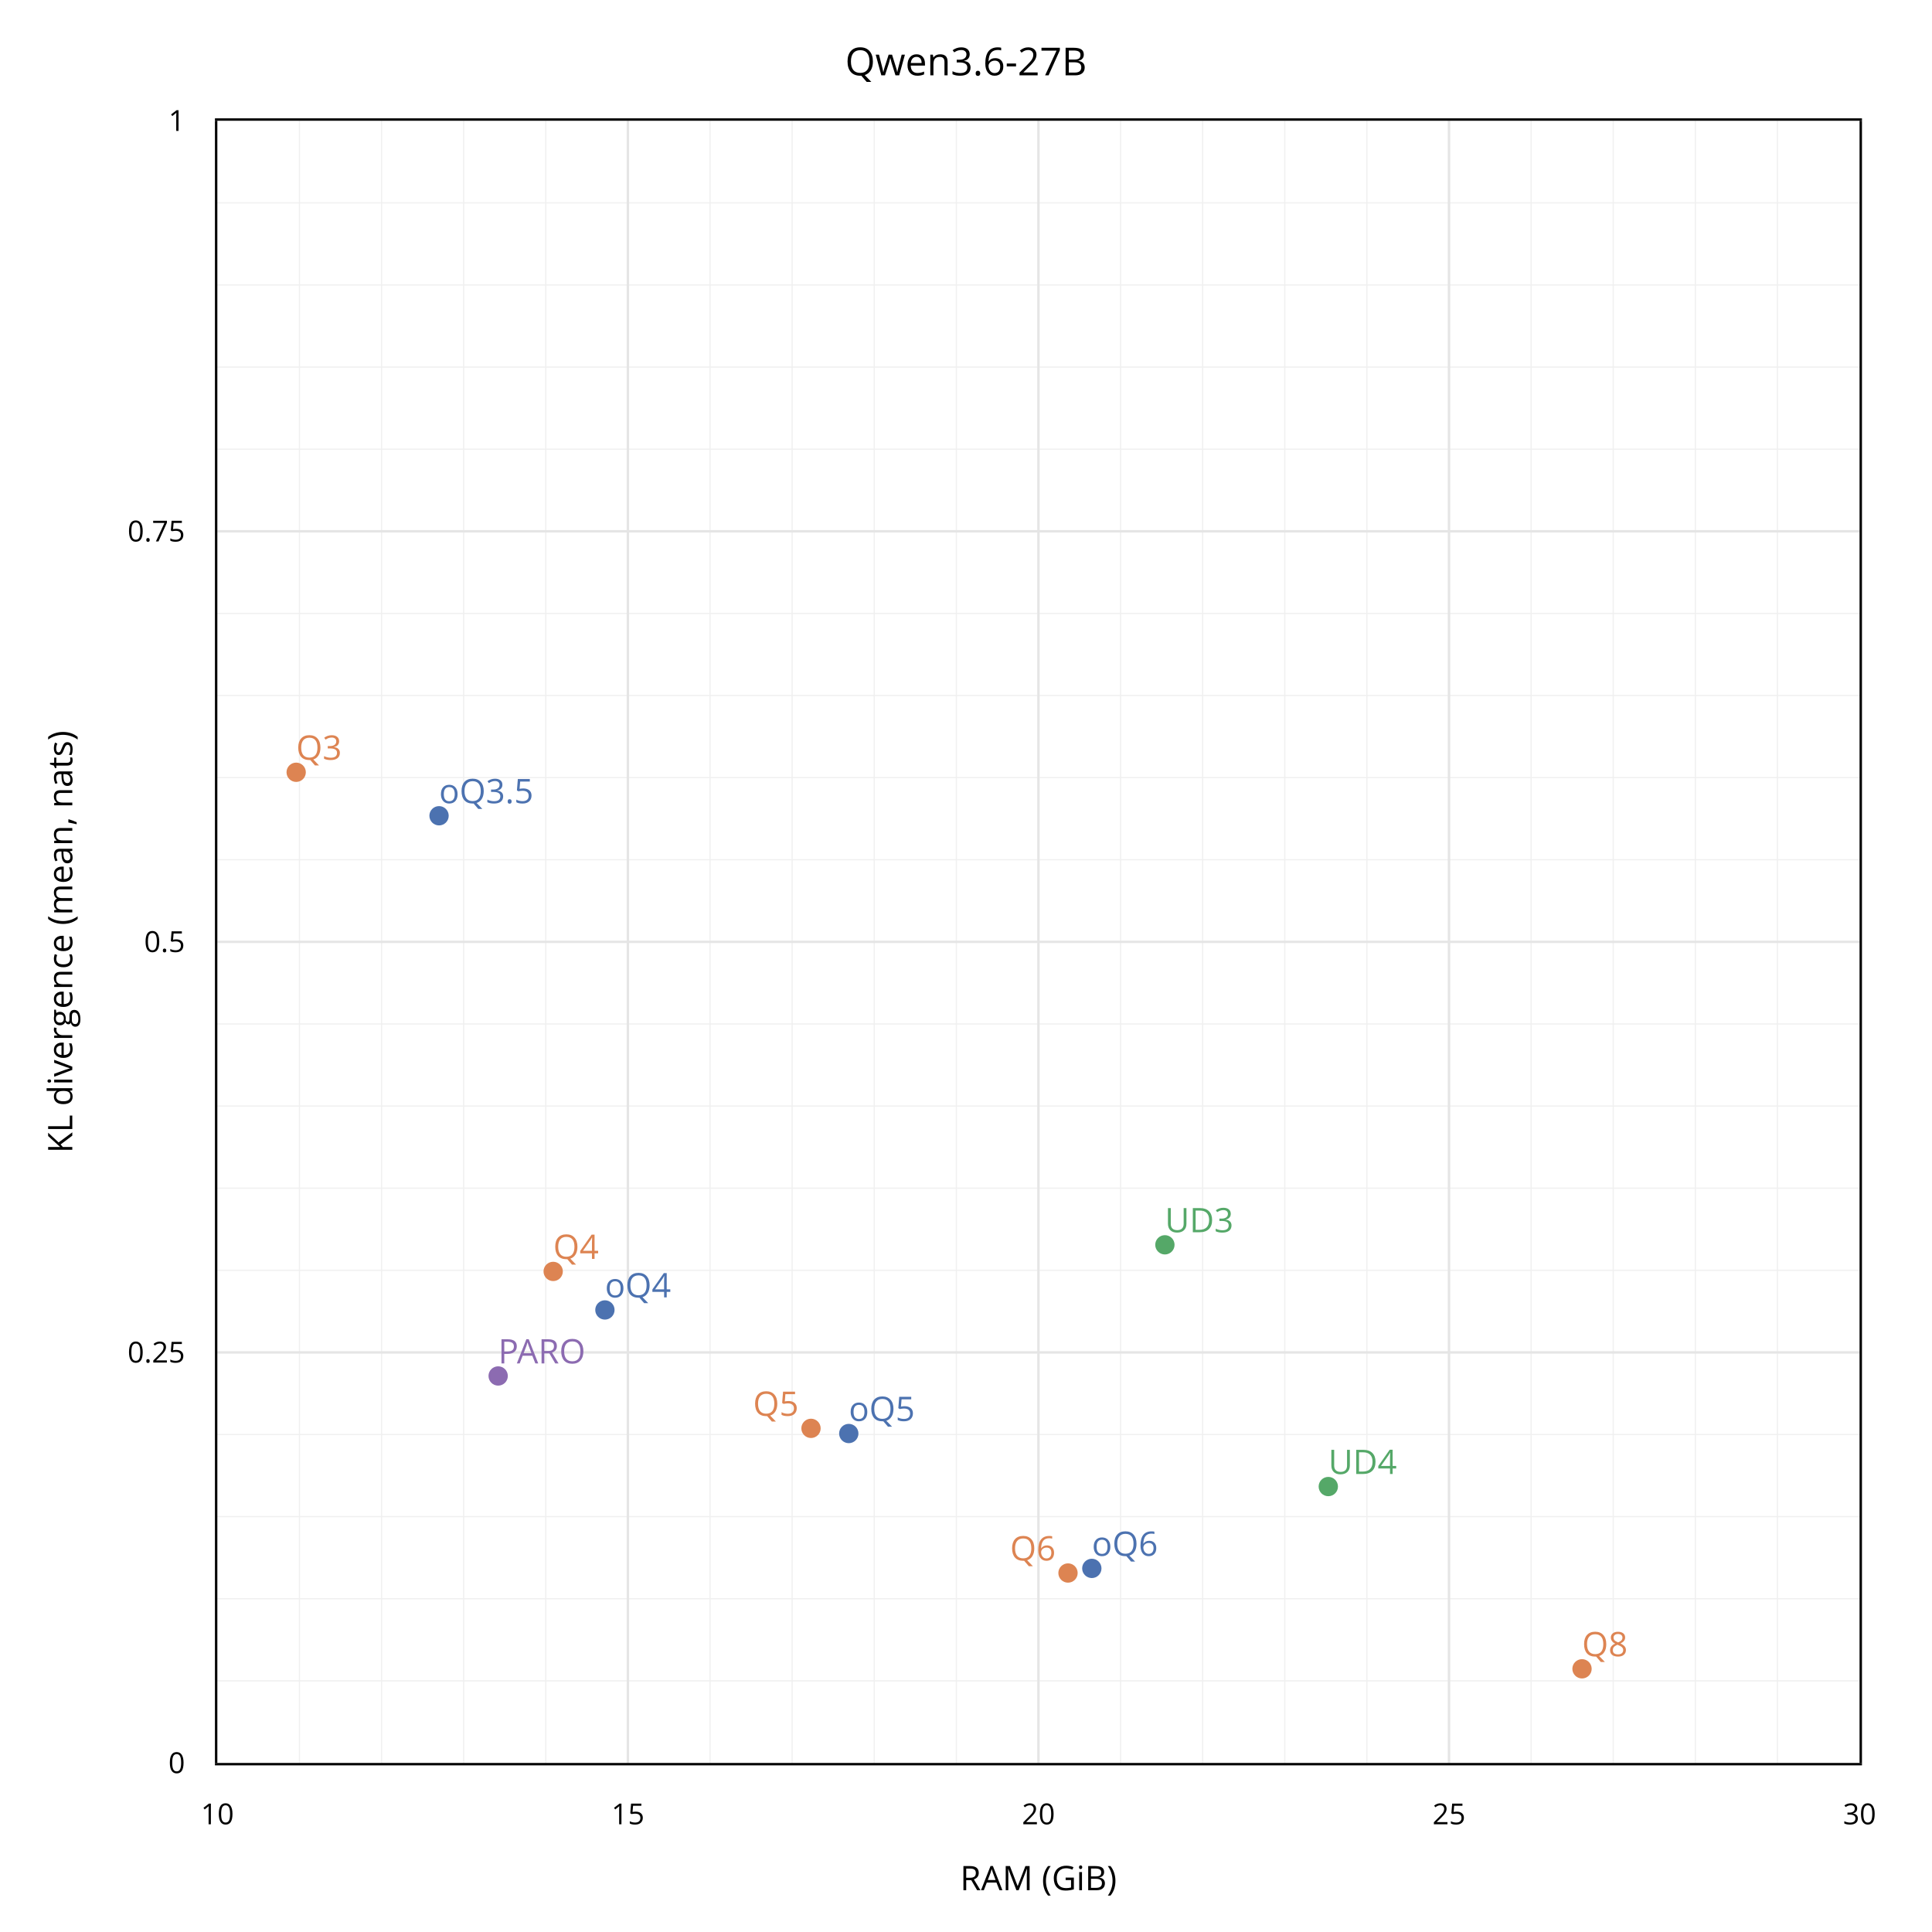
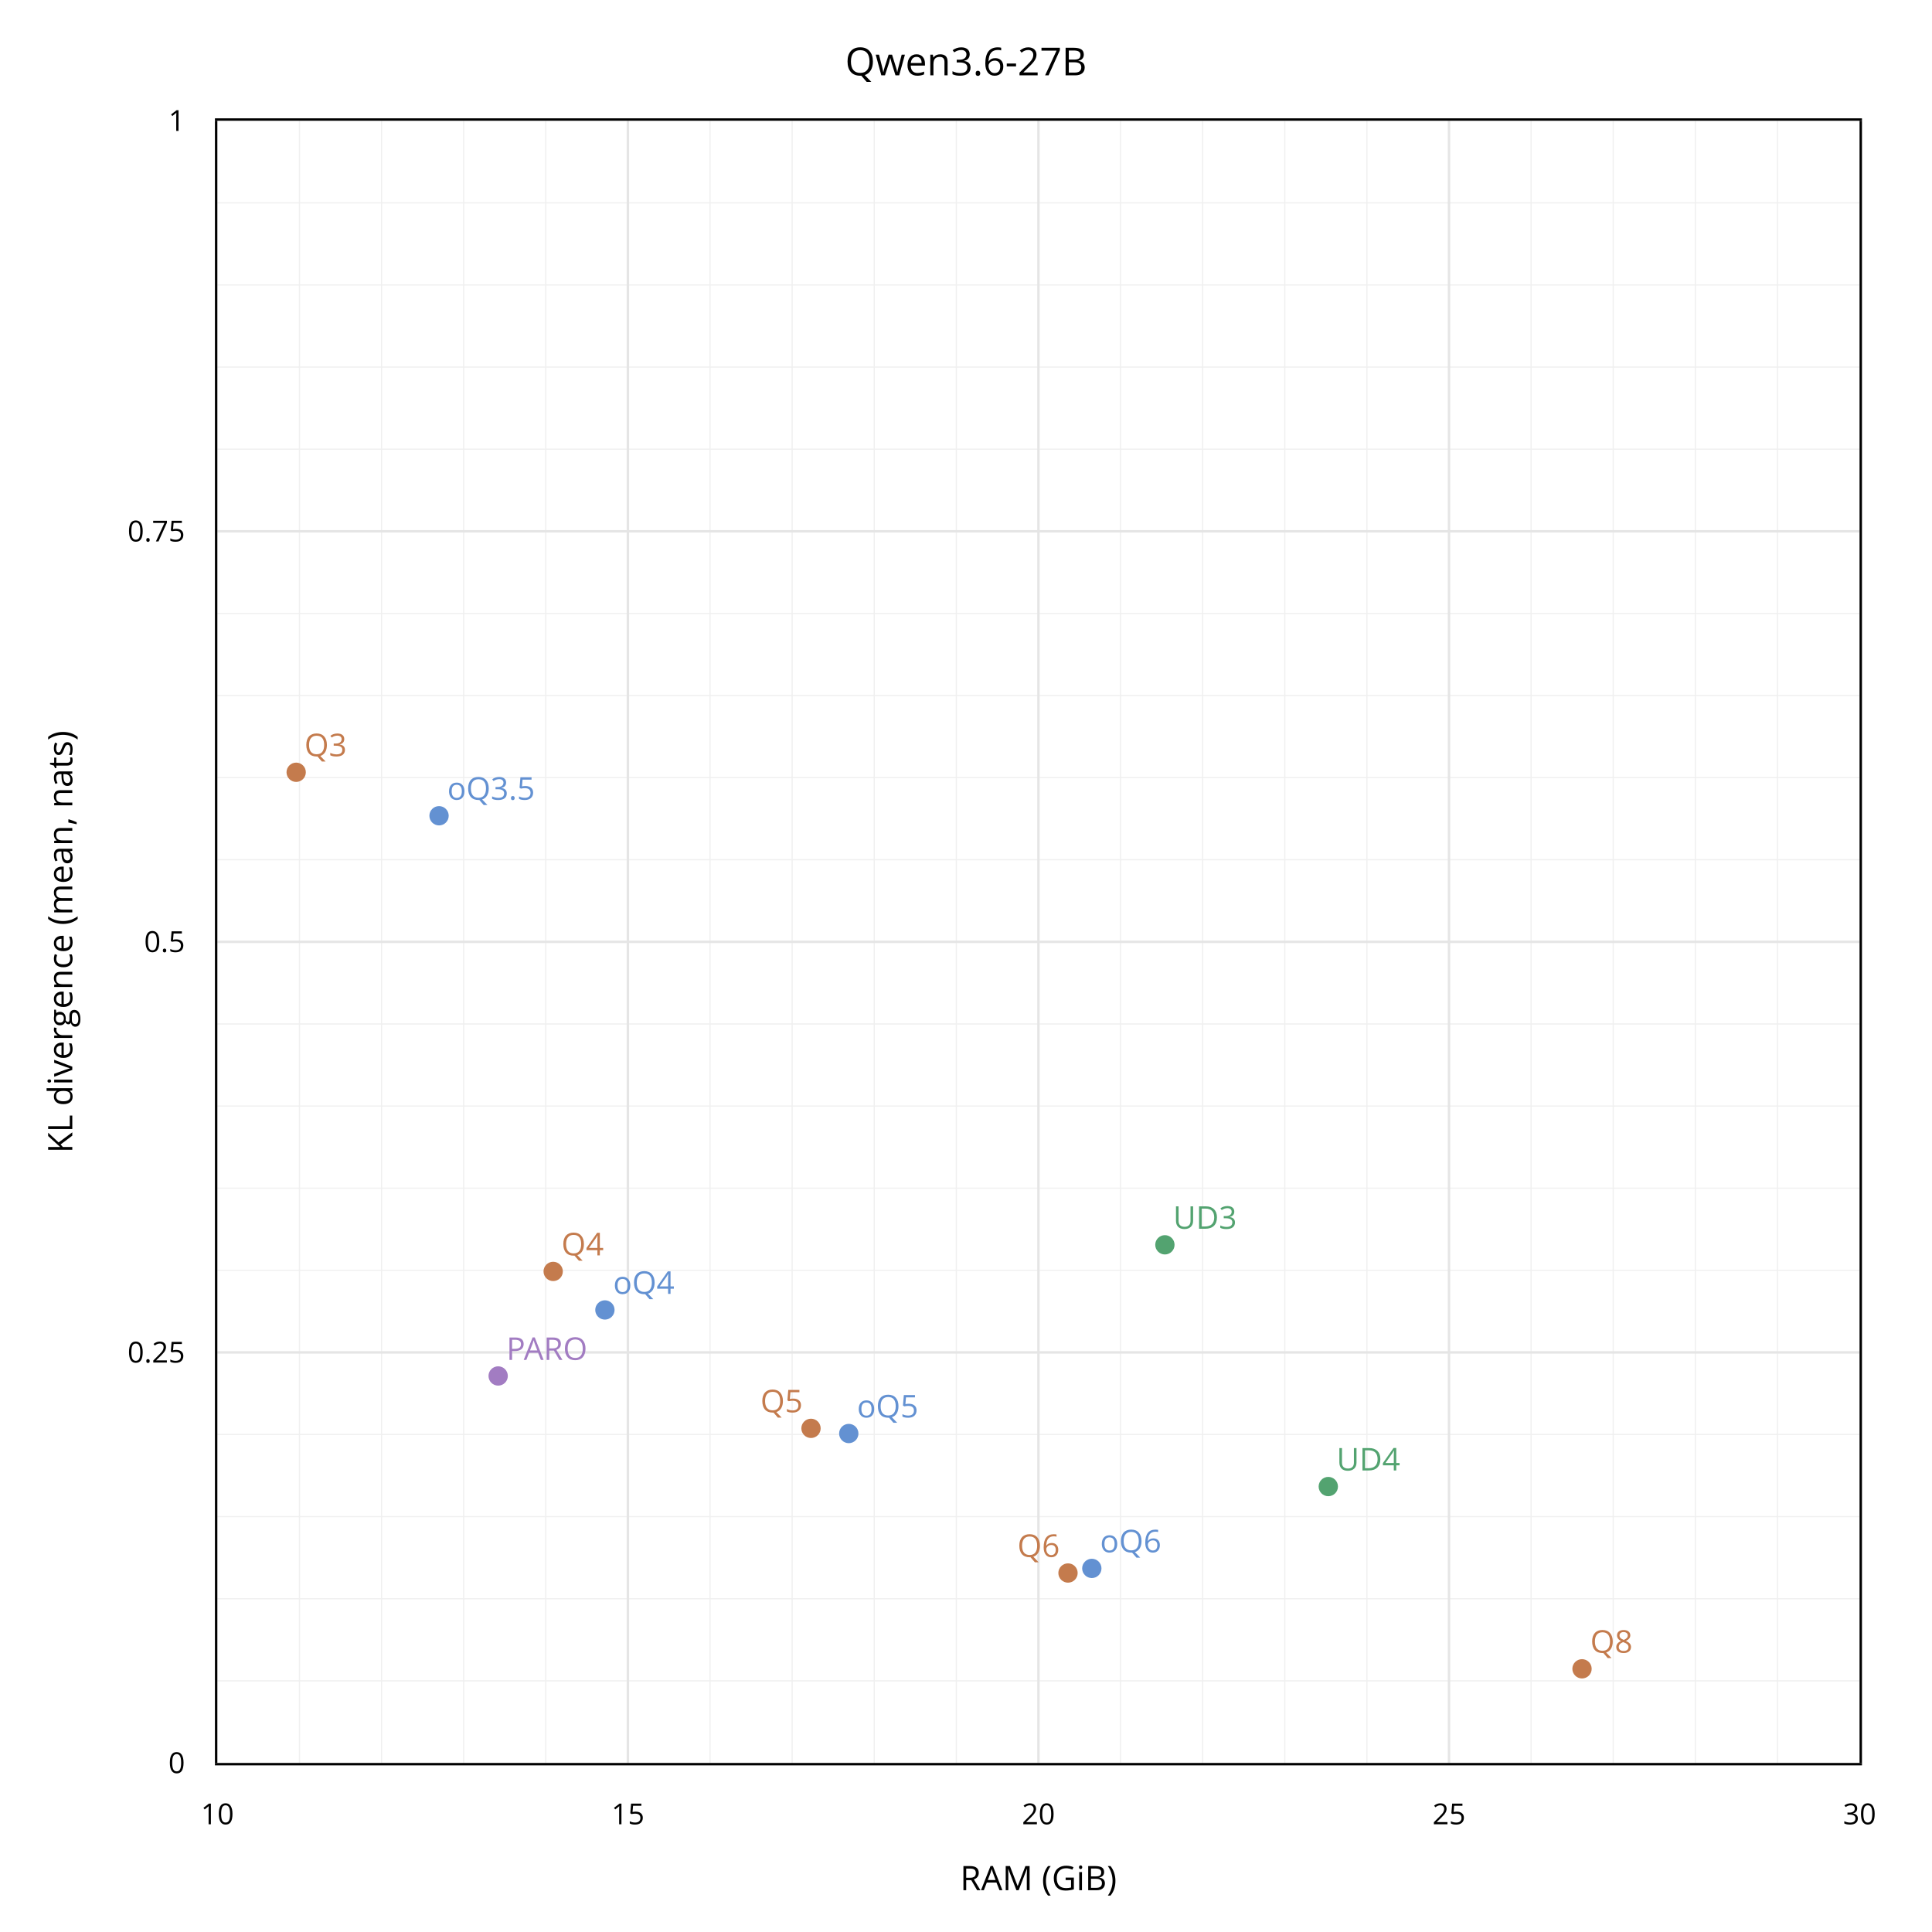
<svg xmlns="http://www.w3.org/2000/svg" class="main-svg" width="800" height="800" style="" viewBox="0 0 800 800">
  <rect x="0" y="0" width="800" height="800" style="fill: rgb(255, 255, 255); fill-opacity: 1;" />
-   <defs id="defs-0fb810">
+   <defs id="defs-328438">
    <g class="clips">
-       <clipPath id="clip0fb810xyplot" class="plotclip">
+       <clipPath id="clip328438xyplot" class="plotclip">
        <rect width="680" height="680" />
      </clipPath>
-       <clipPath class="axesclip" id="clip0fb810x">
+       <clipPath class="axesclip" id="clip328438x">
        <rect x="90" y="0" width="680" height="800" />
      </clipPath>
-       <clipPath class="axesclip" id="clip0fb810y">
+       <clipPath class="axesclip" id="clip328438y">
        <rect x="0" y="50" width="800" height="680" />
      </clipPath>
-       <clipPath class="axesclip" id="clip0fb810xy">
+       <clipPath class="axesclip" id="clip328438xy">
        <rect x="90" y="50" width="680" height="680" />
      </clipPath>
    </g>
    <g class="gradients" />
    <g class="patterns" />
  </defs>
  <g class="bglayer" />
  <g class="layer-below">
    <g class="imagelayer" />
    <g class="shapelayer" />
  </g>
  <g class="cartesianlayer">
    <g class="subplot xy">
      <g class="layer-subplot">
        <g class="shapelayer" />
        <g class="imagelayer" />
      </g>
      <g class="minor-gridlayer">
        <g class="x">
          <path class="xgrid crisp" transform="translate(124,0)" d="M0,50v680" style="stroke: rgb(240, 240, 240); stroke-opacity: 1; stroke-width: 0.5px;" />
          <path class="xgrid crisp" transform="translate(158,0)" d="M0,50v680" style="stroke: rgb(240, 240, 240); stroke-opacity: 1; stroke-width: 0.5px;" />
          <path class="xgrid crisp" transform="translate(192,0)" d="M0,50v680" style="stroke: rgb(240, 240, 240); stroke-opacity: 1; stroke-width: 0.5px;" />
          <path class="xgrid crisp" transform="translate(226,0)" d="M0,50v680" style="stroke: rgb(240, 240, 240); stroke-opacity: 1; stroke-width: 0.5px;" />
          <path class="xgrid crisp" transform="translate(294,0)" d="M0,50v680" style="stroke: rgb(240, 240, 240); stroke-opacity: 1; stroke-width: 0.5px;" />
          <path class="xgrid crisp" transform="translate(328,0)" d="M0,50v680" style="stroke: rgb(240, 240, 240); stroke-opacity: 1; stroke-width: 0.5px;" />
          <path class="xgrid crisp" transform="translate(362,0)" d="M0,50v680" style="stroke: rgb(240, 240, 240); stroke-opacity: 1; stroke-width: 0.5px;" />
          <path class="xgrid crisp" transform="translate(396,0)" d="M0,50v680" style="stroke: rgb(240, 240, 240); stroke-opacity: 1; stroke-width: 0.5px;" />
          <path class="xgrid crisp" transform="translate(464,0)" d="M0,50v680" style="stroke: rgb(240, 240, 240); stroke-opacity: 1; stroke-width: 0.5px;" />
          <path class="xgrid crisp" transform="translate(498,0)" d="M0,50v680" style="stroke: rgb(240, 240, 240); stroke-opacity: 1; stroke-width: 0.5px;" />
          <path class="xgrid crisp" transform="translate(532,0)" d="M0,50v680" style="stroke: rgb(240, 240, 240); stroke-opacity: 1; stroke-width: 0.5px;" />
          <path class="xgrid crisp" transform="translate(566,0)" d="M0,50v680" style="stroke: rgb(240, 240, 240); stroke-opacity: 1; stroke-width: 0.5px;" />
          <path class="xgrid crisp" transform="translate(634,0)" d="M0,50v680" style="stroke: rgb(240, 240, 240); stroke-opacity: 1; stroke-width: 0.5px;" />
          <path class="xgrid crisp" transform="translate(668,0)" d="M0,50v680" style="stroke: rgb(240, 240, 240); stroke-opacity: 1; stroke-width: 0.5px;" />
          <path class="xgrid crisp" transform="translate(702,0)" d="M0,50v680" style="stroke: rgb(240, 240, 240); stroke-opacity: 1; stroke-width: 0.5px;" />
          <path class="xgrid crisp" transform="translate(736,0)" d="M0,50v680" style="stroke: rgb(240, 240, 240); stroke-opacity: 1; stroke-width: 0.5px;" />
        </g>
        <g class="y">
          <path class="ygrid crisp" transform="translate(0,696)" d="M90,0h680" style="stroke: rgb(240, 240, 240); stroke-opacity: 1; stroke-width: 0.5px;" />
          <path class="ygrid crisp" transform="translate(0,662)" d="M90,0h680" style="stroke: rgb(240, 240, 240); stroke-opacity: 1; stroke-width: 0.5px;" />
          <path class="ygrid crisp" transform="translate(0,628)" d="M90,0h680" style="stroke: rgb(240, 240, 240); stroke-opacity: 1; stroke-width: 0.5px;" />
          <path class="ygrid crisp" transform="translate(0,594)" d="M90,0h680" style="stroke: rgb(240, 240, 240); stroke-opacity: 1; stroke-width: 0.5px;" />
          <path class="ygrid crisp" transform="translate(0,526)" d="M90,0h680" style="stroke: rgb(240, 240, 240); stroke-opacity: 1; stroke-width: 0.5px;" />
          <path class="ygrid crisp" transform="translate(0,492)" d="M90,0h680" style="stroke: rgb(240, 240, 240); stroke-opacity: 1; stroke-width: 0.5px;" />
          <path class="ygrid crisp" transform="translate(0,458)" d="M90,0h680" style="stroke: rgb(240, 240, 240); stroke-opacity: 1; stroke-width: 0.5px;" />
          <path class="ygrid crisp" transform="translate(0,424)" d="M90,0h680" style="stroke: rgb(240, 240, 240); stroke-opacity: 1; stroke-width: 0.5px;" />
          <path class="ygrid crisp" transform="translate(0,356)" d="M90,0h680" style="stroke: rgb(240, 240, 240); stroke-opacity: 1; stroke-width: 0.5px;" />
          <path class="ygrid crisp" transform="translate(0,322)" d="M90,0h680" style="stroke: rgb(240, 240, 240); stroke-opacity: 1; stroke-width: 0.5px;" />
          <path class="ygrid crisp" transform="translate(0,288)" d="M90,0h680" style="stroke: rgb(240, 240, 240); stroke-opacity: 1; stroke-width: 0.5px;" />
          <path class="ygrid crisp" transform="translate(0,254)" d="M90,0h680" style="stroke: rgb(240, 240, 240); stroke-opacity: 1; stroke-width: 0.5px;" />
          <path class="ygrid crisp" transform="translate(0,186)" d="M90,0h680" style="stroke: rgb(240, 240, 240); stroke-opacity: 1; stroke-width: 0.5px;" />
          <path class="ygrid crisp" transform="translate(0,152)" d="M90,0h680" style="stroke: rgb(240, 240, 240); stroke-opacity: 1; stroke-width: 0.5px;" />
          <path class="ygrid crisp" transform="translate(0,118)" d="M90,0h680" style="stroke: rgb(240, 240, 240); stroke-opacity: 1; stroke-width: 0.5px;" />
          <path class="ygrid crisp" transform="translate(0,84)" d="M90,0h680" style="stroke: rgb(240, 240, 240); stroke-opacity: 1; stroke-width: 0.5px;" />
        </g>
      </g>
      <g class="gridlayer">
        <g class="x">
          <path class="xgrid crisp" transform="translate(260,0)" d="M0,50v680" style="stroke: rgb(229, 229, 229); stroke-opacity: 1; stroke-width: 1px;" />
          <path class="xgrid crisp" transform="translate(430,0)" d="M0,50v680" style="stroke: rgb(229, 229, 229); stroke-opacity: 1; stroke-width: 1px;" />
          <path class="xgrid crisp" transform="translate(600,0)" d="M0,50v680" style="stroke: rgb(229, 229, 229); stroke-opacity: 1; stroke-width: 1px;" />
        </g>
        <g class="y">
          <path class="ygrid crisp" transform="translate(0,560)" d="M90,0h680" style="stroke: rgb(229, 229, 229); stroke-opacity: 1; stroke-width: 1px;" />
          <path class="ygrid crisp" transform="translate(0,390)" d="M90,0h680" style="stroke: rgb(229, 229, 229); stroke-opacity: 1; stroke-width: 1px;" />
          <path class="ygrid crisp" transform="translate(0,220)" d="M90,0h680" style="stroke: rgb(229, 229, 229); stroke-opacity: 1; stroke-width: 1px;" />
        </g>
      </g>
      <g class="zerolinelayer" />
      <g class="layer-between">
        <g class="shapelayer" />
        <g class="imagelayer" />
      </g>
      <path class="xlines-below" />
      <path class="ylines-below" />
      <g class="overlines-below" />
      <g class="xaxislayer-below" />
      <g class="yaxislayer-below" />
      <g class="overaxes-below" />
      <g class="overplot">
-         <g class="xy" transform="translate(90,50)" clip-path="url(#clip0fb810xyplot)">
+         <g class="xy" transform="translate(90,50)" clip-path="url(#clip328438xyplot)">
          <g class="scatterlayer mlayer">
-             <g class="trace scatter trace58fc1d" style="stroke-miterlimit: 2; opacity: 1;">
-               <g class="fills" />
-               <g class="errorbars" />
-               <g class="lines" />
-               <g class="points">
-                 <path class="point" transform="translate(32.64,269.78)" d="M4,0A4,4 0 1,1 0,-4A4,4 0 0,1 4,0Z" style="opacity: 1; stroke-width: 0px; fill: rgb(221, 132, 82); fill-opacity: 1;" />
-                 <path class="point" transform="translate(139.06,476.47)" d="M4,0A4,4 0 1,1 0,-4A4,4 0 0,1 4,0Z" style="opacity: 1; stroke-width: 0px; fill: rgb(221, 132, 82); fill-opacity: 1;" />
-                 <path class="point" transform="translate(245.82,541.45)" d="M4,0A4,4 0 1,1 0,-4A4,4 0 0,1 4,0Z" style="opacity: 1; stroke-width: 0px; fill: rgb(221, 132, 82); fill-opacity: 1;" />
-                 <path class="point" transform="translate(352.24,601.35)" d="M4,0A4,4 0 1,1 0,-4A4,4 0 0,1 4,0Z" style="opacity: 1; stroke-width: 0px; fill: rgb(221, 132, 82); fill-opacity: 1;" />
-                 <path class="point" transform="translate(565.08,641.02)" d="M4,0A4,4 0 1,1 0,-4A4,4 0 0,1 4,0Z" style="opacity: 1; stroke-width: 0px; fill: rgb(221, 132, 82); fill-opacity: 1;" />
-               </g>
-               <g class="text" />
-             </g>
-             <g class="trace scatter trace37a24c" style="stroke-miterlimit: 2; opacity: 1;">
-               <g class="fills" />
-               <g class="errorbars" />
-               <g class="lines" />
-               <g class="points" />
-               <g class="text">
-                 <g class="textpoint" transform="translate(0,-3.5)">
-                   <text x="32.64" y="268.08" text-anchor="start" style="font-family: 'Open Sans', verdana, arial, sans-serif; font-size: 14px; fill: rgb(221, 132, 82); fill-opacity: 1; white-space: pre;">Q3</text>
-                 </g>
-                 <g class="textpoint" transform="translate(0,-3.5)">
-                   <text x="139.06" y="474.77" text-anchor="start" style="font-family: 'Open Sans', verdana, arial, sans-serif; font-size: 14px; fill: rgb(221, 132, 82); fill-opacity: 1; white-space: pre;">Q4</text>
-                 </g>
-                 <g class="textpoint" transform="translate(0,-3.5)">
-                   <text x="240.72" y="539.75" text-anchor="end" style="font-family: 'Open Sans', verdana, arial, sans-serif; font-size: 14px; fill: rgb(221, 132, 82); fill-opacity: 1; white-space: pre;">Q5</text>
-                 </g>
-                 <g class="textpoint" transform="translate(0,-3.5)">
-                   <text x="347.14" y="599.65" text-anchor="end" style="font-family: 'Open Sans', verdana, arial, sans-serif; font-size: 14px; fill: rgb(221, 132, 82); fill-opacity: 1; white-space: pre;">Q6</text>
-                 </g>
-                 <g class="textpoint" transform="translate(0,-3.5)">
-                   <text x="565.08" y="639.32" text-anchor="start" style="font-family: 'Open Sans', verdana, arial, sans-serif; font-size: 14px; fill: rgb(221, 132, 82); fill-opacity: 1; white-space: pre;">Q8</text>
-                 </g>
-               </g>
-             </g>
-             <g class="trace scatter trace75b20f" style="stroke-miterlimit: 2; opacity: 1;">
-               <g class="fills" />
-               <g class="errorbars" />
-               <g class="lines" />
-               <g class="points">
-                 <path class="point" transform="translate(91.8,287.79)" d="M4,0A4,4 0 1,1 0,-4A4,4 0 0,1 4,0Z" style="opacity: 1; stroke-width: 0px; fill: rgb(76, 114, 176); fill-opacity: 1;" />
-                 <path class="point" transform="translate(160.48,492.42)" d="M4,0A4,4 0 1,1 0,-4A4,4 0 0,1 4,0Z" style="opacity: 1; stroke-width: 0px; fill: rgb(76, 114, 176); fill-opacity: 1;" />
-                 <path class="point" transform="translate(261.46,543.59)" d="M4,0A4,4 0 1,1 0,-4A4,4 0 0,1 4,0Z" style="opacity: 1; stroke-width: 0px; fill: rgb(76, 114, 176); fill-opacity: 1;" />
-                 <path class="point" transform="translate(362.1,599.44)" d="M4,0A4,4 0 1,1 0,-4A4,4 0 0,1 4,0Z" style="opacity: 1; stroke-width: 0px; fill: rgb(76, 114, 176); fill-opacity: 1;" />
-               </g>
-               <g class="text" />
-             </g>
-             <g class="trace scatter trace54f2ad" style="stroke-miterlimit: 2; opacity: 1;">
-               <g class="fills" />
-               <g class="errorbars" />
-               <g class="lines" />
-               <g class="points" />
-               <g class="text">
-                 <g class="textpoint" transform="translate(0,-3.5)">
-                   <text x="91.8" y="286.09" text-anchor="start" style="font-family: 'Open Sans', verdana, arial, sans-serif; font-size: 14px; fill: rgb(76, 114, 176); fill-opacity: 1; white-space: pre;">oQ3.5</text>
-                 </g>
-                 <g class="textpoint" transform="translate(0,-3.5)">
-                   <text x="160.48" y="490.72" text-anchor="start" style="font-family: 'Open Sans', verdana, arial, sans-serif; font-size: 14px; fill: rgb(76, 114, 176); fill-opacity: 1; white-space: pre;">oQ4</text>
-                 </g>
-                 <g class="textpoint" transform="translate(0,-3.5)">
-                   <text x="261.46" y="541.89" text-anchor="start" style="font-family: 'Open Sans', verdana, arial, sans-serif; font-size: 14px; fill: rgb(76, 114, 176); fill-opacity: 1; white-space: pre;">oQ5</text>
-                 </g>
-                 <g class="textpoint" transform="translate(0,-3.5)">
-                   <text x="362.1" y="597.74" text-anchor="start" style="font-family: 'Open Sans', verdana, arial, sans-serif; font-size: 14px; fill: rgb(76, 114, 176); fill-opacity: 1; white-space: pre;">oQ6</text>
-                 </g>
-               </g>
-             </g>
-             <g class="trace scatter trace142544" style="stroke-miterlimit: 2; opacity: 1;">
-               <g class="fills" />
-               <g class="errorbars" />
-               <g class="lines" />
-               <g class="points">
-                 <path class="point" transform="translate(392.36,465.45)" d="M4,0A4,4 0 1,1 0,-4A4,4 0 0,1 4,0Z" style="opacity: 1; stroke-width: 0px; fill: rgb(85, 168, 104); fill-opacity: 1;" />
-                 <path class="point" transform="translate(460.02,565.55)" d="M4,0A4,4 0 1,1 0,-4A4,4 0 0,1 4,0Z" style="opacity: 1; stroke-width: 0px; fill: rgb(85, 168, 104); fill-opacity: 1;" />
-               </g>
-               <g class="text" />
-             </g>
-             <g class="trace scatter trace48e3ad" style="stroke-miterlimit: 2; opacity: 1;">
-               <g class="fills" />
-               <g class="errorbars" />
-               <g class="lines" />
-               <g class="points" />
-               <g class="text">
-                 <g class="textpoint" transform="translate(0,-3.5)">
-                   <text x="392.36" y="463.75" text-anchor="start" style="font-family: 'Open Sans', verdana, arial, sans-serif; font-size: 14px; fill: rgb(85, 168, 104); fill-opacity: 1; white-space: pre;">UD3</text>
-                 </g>
-                 <g class="textpoint" transform="translate(0,-3.5)">
-                   <text x="460.02" y="563.85" text-anchor="start" style="font-family: 'Open Sans', verdana, arial, sans-serif; font-size: 14px; fill: rgb(85, 168, 104); fill-opacity: 1; white-space: pre;">UD4</text>
-                 </g>
-               </g>
-             </g>
-             <g class="trace scatter trace14bc86" style="stroke-miterlimit: 2; opacity: 1;">
-               <g class="fills" />
-               <g class="errorbars" />
-               <g class="lines" />
-               <g class="points">
-                 <path class="point" transform="translate(116.28,519.76)" d="M4,0A4,4 0 1,1 0,-4A4,4 0 0,1 4,0Z" style="opacity: 1; stroke-width: 0px; fill: rgb(140, 107, 177); fill-opacity: 1;" />
-               </g>
-               <g class="text" />
-             </g>
-             <g class="trace scatter trace25c631" style="stroke-miterlimit: 2; opacity: 1;">
-               <g class="fills" />
-               <g class="errorbars" />
-               <g class="lines" />
-               <g class="points" />
-               <g class="text">
-                 <g class="textpoint" transform="translate(0,-3.5)">
-                   <text x="116.28" y="518.06" text-anchor="start" style="font-family: 'Open Sans', verdana, arial, sans-serif; font-size: 14px; fill: rgb(140, 107, 177); fill-opacity: 1; white-space: pre;">PARO</text>
+             <g class="trace scatter trace09341c" style="stroke-miterlimit: 2; opacity: 1;">
+               <g class="fills" />
+               <g class="errorbars" />
+               <g class="lines" />
+               <g class="points">
+                 <path class="point" transform="translate(32.64,269.78)" d="M4,0A4,4 0 1,1 0,-4A4,4 0 0,1 4,0Z" style="opacity: 1; stroke-width: 0px; fill: rgb(196, 123, 77); fill-opacity: 1;" />
+                 <path class="point" transform="translate(139.06,476.47)" d="M4,0A4,4 0 1,1 0,-4A4,4 0 0,1 4,0Z" style="opacity: 1; stroke-width: 0px; fill: rgb(196, 123, 77); fill-opacity: 1;" />
+                 <path class="point" transform="translate(245.82,541.45)" d="M4,0A4,4 0 1,1 0,-4A4,4 0 0,1 4,0Z" style="opacity: 1; stroke-width: 0px; fill: rgb(196, 123, 77); fill-opacity: 1;" />
+                 <path class="point" transform="translate(352.24,601.35)" d="M4,0A4,4 0 1,1 0,-4A4,4 0 0,1 4,0Z" style="opacity: 1; stroke-width: 0px; fill: rgb(196, 123, 77); fill-opacity: 1;" />
+                 <path class="point" transform="translate(565.08,641.02)" d="M4,0A4,4 0 1,1 0,-4A4,4 0 0,1 4,0Z" style="opacity: 1; stroke-width: 0px; fill: rgb(196, 123, 77); fill-opacity: 1;" />
+               </g>
+               <g class="text" />
+             </g>
+             <g class="trace scatter tracec1ea41" style="stroke-miterlimit: 2; opacity: 1;">
+               <g class="fills" />
+               <g class="errorbars" />
+               <g class="lines" />
+               <g class="points" />
+               <g class="text">
+                 <g class="textpoint" transform="translate(0,-3.25)">
+                   <text x="36.04" y="266.38" text-anchor="start" style="font-family: 'Open Sans', verdana, arial, sans-serif; font-size: 13px; fill: rgb(196, 123, 77); fill-opacity: 1; white-space: pre;">Q3</text>
+                 </g>
+                 <g class="textpoint" transform="translate(0,-3.25)">
+                   <text x="142.46" y="473.07" text-anchor="start" style="font-family: 'Open Sans', verdana, arial, sans-serif; font-size: 13px; fill: rgb(196, 123, 77); fill-opacity: 1; white-space: pre;">Q4</text>
+                 </g>
+                 <g class="textpoint" transform="translate(0,-3.25)">
+                   <text x="242.42" y="538.05" text-anchor="end" style="font-family: 'Open Sans', verdana, arial, sans-serif; font-size: 13px; fill: rgb(196, 123, 77); fill-opacity: 1; white-space: pre;">Q5</text>
+                 </g>
+                 <g class="textpoint" transform="translate(0,-3.25)">
+                   <text x="348.84" y="597.95" text-anchor="end" style="font-family: 'Open Sans', verdana, arial, sans-serif; font-size: 13px; fill: rgb(196, 123, 77); fill-opacity: 1; white-space: pre;">Q6</text>
+                 </g>
+                 <g class="textpoint" transform="translate(0,-3.25)">
+                   <text x="568.48" y="637.62" text-anchor="start" style="font-family: 'Open Sans', verdana, arial, sans-serif; font-size: 13px; fill: rgb(196, 123, 77); fill-opacity: 1; white-space: pre;">Q8</text>
+                 </g>
+               </g>
+             </g>
+             <g class="trace scatter tracef6354a" style="stroke-miterlimit: 2; opacity: 1;">
+               <g class="fills" />
+               <g class="errorbars" />
+               <g class="lines" />
+               <g class="points">
+                 <path class="point" transform="translate(91.8,287.79)" d="M4,0A4,4 0 1,1 0,-4A4,4 0 0,1 4,0Z" style="opacity: 1; stroke-width: 0px; fill: rgb(99, 145, 210); fill-opacity: 1;" />
+                 <path class="point" transform="translate(160.48,492.42)" d="M4,0A4,4 0 1,1 0,-4A4,4 0 0,1 4,0Z" style="opacity: 1; stroke-width: 0px; fill: rgb(99, 145, 210); fill-opacity: 1;" />
+                 <path class="point" transform="translate(261.46,543.59)" d="M4,0A4,4 0 1,1 0,-4A4,4 0 0,1 4,0Z" style="opacity: 1; stroke-width: 0px; fill: rgb(99, 145, 210); fill-opacity: 1;" />
+                 <path class="point" transform="translate(362.1,599.44)" d="M4,0A4,4 0 1,1 0,-4A4,4 0 0,1 4,0Z" style="opacity: 1; stroke-width: 0px; fill: rgb(99, 145, 210); fill-opacity: 1;" />
+               </g>
+               <g class="text" />
+             </g>
+             <g class="trace scatter tracec057b1" style="stroke-miterlimit: 2; opacity: 1;">
+               <g class="fills" />
+               <g class="errorbars" />
+               <g class="lines" />
+               <g class="points" />
+               <g class="text">
+                 <g class="textpoint" transform="translate(0,-3.25)">
+                   <text x="95.2" y="284.39" text-anchor="start" style="font-family: 'Open Sans', verdana, arial, sans-serif; font-size: 13px; fill: rgb(99, 145, 210); fill-opacity: 1; white-space: pre;">oQ3.5</text>
+                 </g>
+                 <g class="textpoint" transform="translate(0,-3.25)">
+                   <text x="163.88" y="489.02" text-anchor="start" style="font-family: 'Open Sans', verdana, arial, sans-serif; font-size: 13px; fill: rgb(99, 145, 210); fill-opacity: 1; white-space: pre;">oQ4</text>
+                 </g>
+                 <g class="textpoint" transform="translate(0,-3.25)">
+                   <text x="264.86" y="540.19" text-anchor="start" style="font-family: 'Open Sans', verdana, arial, sans-serif; font-size: 13px; fill: rgb(99, 145, 210); fill-opacity: 1; white-space: pre;">oQ5</text>
+                 </g>
+                 <g class="textpoint" transform="translate(0,-3.25)">
+                   <text x="365.5" y="596.04" text-anchor="start" style="font-family: 'Open Sans', verdana, arial, sans-serif; font-size: 13px; fill: rgb(99, 145, 210); fill-opacity: 1; white-space: pre;">oQ6</text>
+                 </g>
+               </g>
+             </g>
+             <g class="trace scatter trace4b1f2d" style="stroke-miterlimit: 2; opacity: 1;">
+               <g class="fills" />
+               <g class="errorbars" />
+               <g class="lines" />
+               <g class="points">
+                 <path class="point" transform="translate(392.36,465.45)" d="M4,0A4,4 0 1,1 0,-4A4,4 0 0,1 4,0Z" style="opacity: 1; stroke-width: 0px; fill: rgb(83, 163, 112); fill-opacity: 1;" />
+                 <path class="point" transform="translate(460.02,565.55)" d="M4,0A4,4 0 1,1 0,-4A4,4 0 0,1 4,0Z" style="opacity: 1; stroke-width: 0px; fill: rgb(83, 163, 112); fill-opacity: 1;" />
+               </g>
+               <g class="text" />
+             </g>
+             <g class="trace scatter traced1668e" style="stroke-miterlimit: 2; opacity: 1;">
+               <g class="fills" />
+               <g class="errorbars" />
+               <g class="lines" />
+               <g class="points" />
+               <g class="text">
+                 <g class="textpoint" transform="translate(0,-3.25)">
+                   <text x="395.76" y="462.05" text-anchor="start" style="font-family: 'Open Sans', verdana, arial, sans-serif; font-size: 13px; fill: rgb(83, 163, 112); fill-opacity: 1; white-space: pre;">UD3</text>
+                 </g>
+                 <g class="textpoint" transform="translate(0,-3.25)">
+                   <text x="463.42" y="562.15" text-anchor="start" style="font-family: 'Open Sans', verdana, arial, sans-serif; font-size: 13px; fill: rgb(83, 163, 112); fill-opacity: 1; white-space: pre;">UD4</text>
+                 </g>
+               </g>
+             </g>
+             <g class="trace scatter traceabc472" style="stroke-miterlimit: 2; opacity: 1;">
+               <g class="fills" />
+               <g class="errorbars" />
+               <g class="lines" />
+               <g class="points">
+                 <path class="point" transform="translate(116.28,519.76)" d="M4,0A4,4 0 1,1 0,-4A4,4 0 0,1 4,0Z" style="opacity: 1; stroke-width: 0px; fill: rgb(162, 124, 194); fill-opacity: 1;" />
+               </g>
+               <g class="text" />
+             </g>
+             <g class="trace scatter trace272802" style="stroke-miterlimit: 2; opacity: 1;">
+               <g class="fills" />
+               <g class="errorbars" />
+               <g class="lines" />
+               <g class="points" />
+               <g class="text">
+                 <g class="textpoint" transform="translate(0,-3.25)">
+                   <text x="119.68" y="516.36" text-anchor="start" style="font-family: 'Open Sans', verdana, arial, sans-serif; font-size: 13px; fill: rgb(162, 124, 194); fill-opacity: 1; white-space: pre;">PARO</text>
                </g>
              </g>
            </g>
          </g>
        </g>
      </g>
      <g class="zerolinelayer-above" />
      <path class="xlines-above crisp" d="M89,730.5H771M89,49.5H771" style="fill: none; stroke-width: 1px; stroke: rgb(0, 0, 0); stroke-opacity: 1;" />
      <path class="ylines-above crisp" d="M89.5,50V730M770.5,50V730" style="fill: none; stroke-width: 1px; stroke: rgb(0, 0, 0); stroke-opacity: 1;" />
      <g class="overlines-above" />
      <g class="xaxislayer-above">
        <g class="xtick">
          <text text-anchor="middle" x="0" y="745.4" transform="translate(90,10)" style="font-family: 'Open Sans', verdana, arial, sans-serif; font-size: 12px; fill: rgb(0, 0, 0); fill-opacity: 1; white-space: pre;">10</text>
        </g>
        <g class="xtick">
          <text text-anchor="middle" x="0" y="745.4" style="font-family: 'Open Sans', verdana, arial, sans-serif; font-size: 12px; fill: rgb(0, 0, 0); fill-opacity: 1; white-space: pre;" transform="translate(260,10)">15</text>
        </g>
        <g class="xtick">
          <text text-anchor="middle" x="0" y="745.4" style="font-family: 'Open Sans', verdana, arial, sans-serif; font-size: 12px; fill: rgb(0, 0, 0); fill-opacity: 1; white-space: pre;" transform="translate(430,10)">20</text>
        </g>
        <g class="xtick">
          <text text-anchor="middle" x="0" y="745.4" style="font-family: 'Open Sans', verdana, arial, sans-serif; font-size: 12px; fill: rgb(0, 0, 0); fill-opacity: 1; white-space: pre;" transform="translate(600,10)">25</text>
        </g>
        <g class="xtick">
          <text text-anchor="middle" x="0" y="745.4" style="font-family: 'Open Sans', verdana, arial, sans-serif; font-size: 12px; fill: rgb(0, 0, 0); fill-opacity: 1; white-space: pre;" transform="translate(770,10)">30</text>
        </g>
      </g>
      <g class="yaxislayer-above">
        <g class="ytick">
          <text text-anchor="end" x="86.6" y="4.2" transform="translate(-10,730)" style="font-family: 'Open Sans', verdana, arial, sans-serif; font-size: 12px; fill: rgb(0, 0, 0); fill-opacity: 1; white-space: pre;">0</text>
        </g>
        <g class="ytick">
          <text text-anchor="end" x="86.6" y="4.2" style="font-family: 'Open Sans', verdana, arial, sans-serif; font-size: 12px; fill: rgb(0, 0, 0); fill-opacity: 1; white-space: pre;" transform="translate(-10,560)">0.25</text>
        </g>
        <g class="ytick">
          <text text-anchor="end" x="86.6" y="4.2" style="font-family: 'Open Sans', verdana, arial, sans-serif; font-size: 12px; fill: rgb(0, 0, 0); fill-opacity: 1; white-space: pre;" transform="translate(-10,390)">0.5</text>
        </g>
        <g class="ytick">
          <text text-anchor="end" x="86.6" y="4.2" style="font-family: 'Open Sans', verdana, arial, sans-serif; font-size: 12px; fill: rgb(0, 0, 0); fill-opacity: 1; white-space: pre;" transform="translate(-10,220)">0.75</text>
        </g>
        <g class="ytick">
          <text text-anchor="end" x="86.6" y="4.2" style="font-family: 'Open Sans', verdana, arial, sans-serif; font-size: 12px; fill: rgb(0, 0, 0); fill-opacity: 1; white-space: pre;" transform="translate(-10,50)">1</text>
        </g>
      </g>
      <g class="overaxes-above" />
    </g>
  </g>
  <g class="polarlayer" />
  <g class="smithlayer" />
  <g class="ternarylayer" />
  <g class="geolayer" />
  <g class="funnelarealayer" />
  <g class="pielayer" />
  <g class="iciclelayer" />
  <g class="treemaplayer" />
  <g class="sunburstlayer" />
  <g class="glimages" />
-   <defs id="topdefs-0fb810">
+   <defs id="topdefs-328438">
    <g class="clips" />
  </defs>
  <g class="layer-above">
    <g class="imagelayer" />
    <g class="shapelayer" />
  </g>
  <g class="infolayer">
    <g class="g-gtitle">
      <text class="gtitle" x="400" y="20" text-anchor="middle" dy="0.7em" style="opacity: 1; font-family: 'Open Sans', verdana, arial, sans-serif; font-size: 16px; fill: rgb(0, 0, 0); fill-opacity: 1; white-space: pre;">Qwen3.6-27B</text>
    </g>
    <g class="g-xtitle">
      <text class="xtitle" x="430" y="782.7" text-anchor="middle" style="opacity: 1; font-family: 'Open Sans', verdana, arial, sans-serif; font-size: 14px; fill: rgb(0, 0, 0); fill-opacity: 1; white-space: pre;">RAM (GiB)</text>
    </g>
    <g class="g-ytitle">
      <text class="ytitle" transform="rotate(-90,29.93398,390)" x="29.934" y="390" text-anchor="middle" style="opacity: 1; font-family: 'Open Sans', verdana, arial, sans-serif; font-size: 14px; fill: rgb(0, 0, 0); fill-opacity: 1; white-space: pre;">KL divergence (mean, nats)</text>
    </g>
  </g>
</svg>
